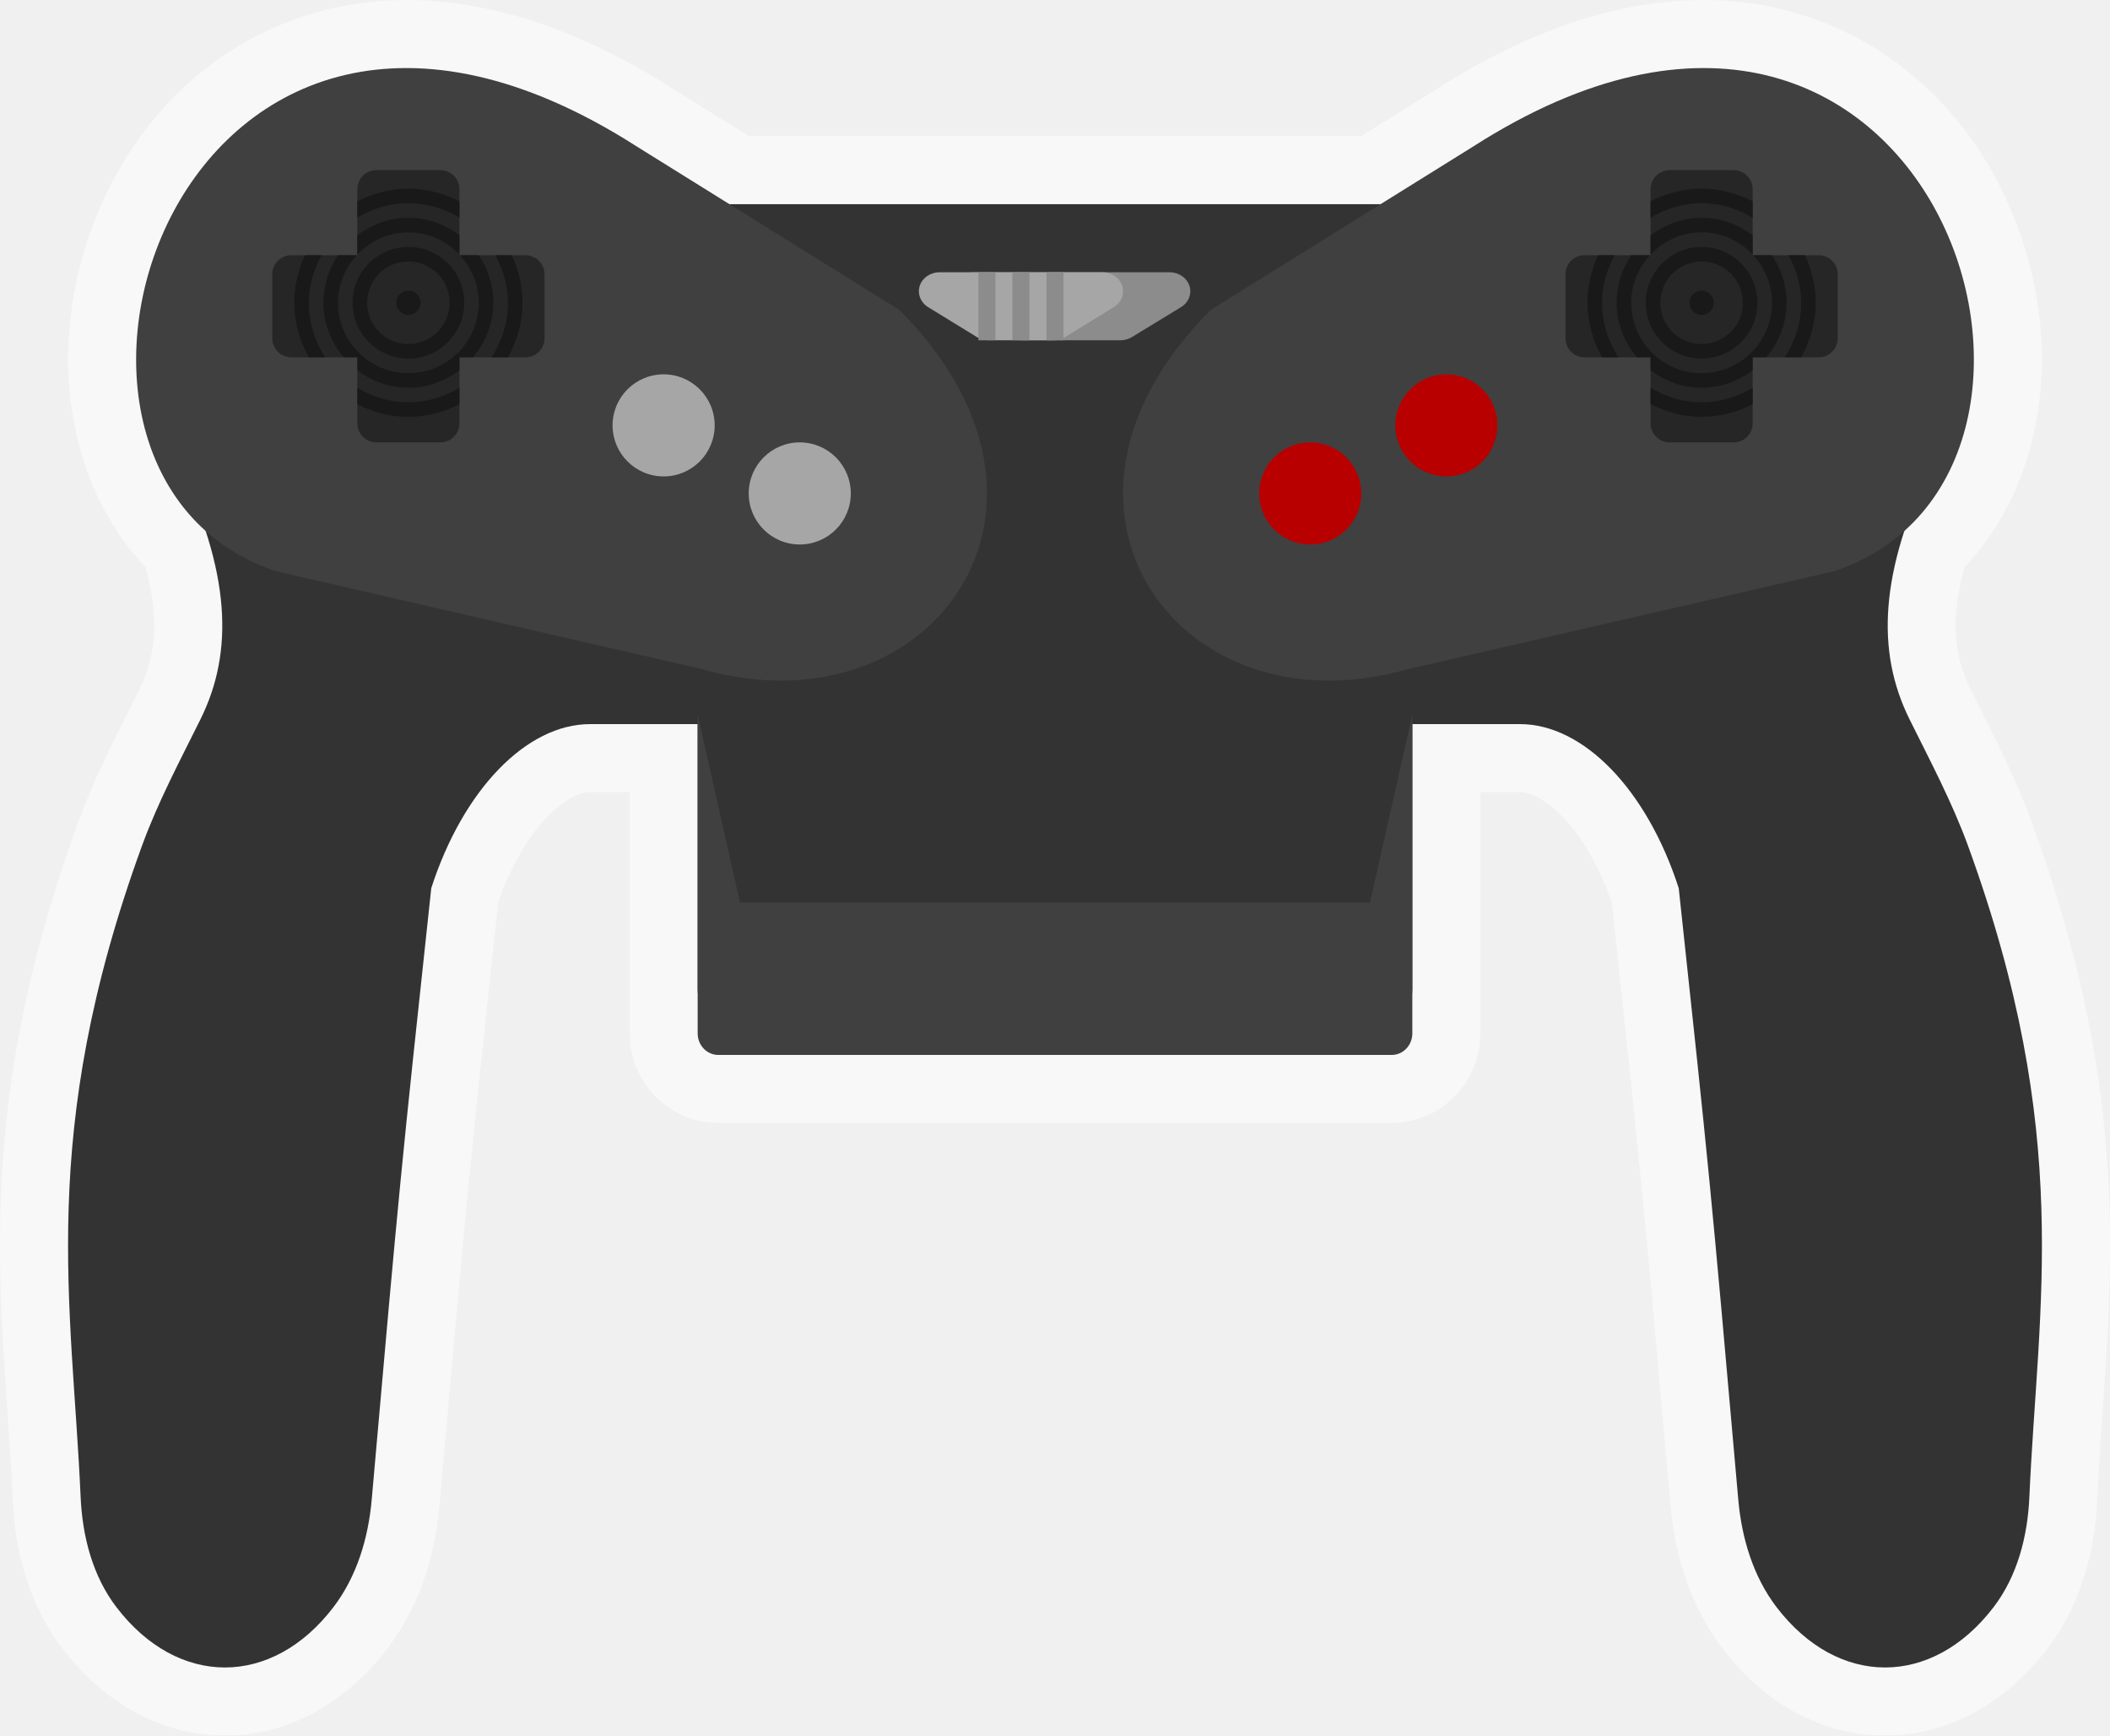
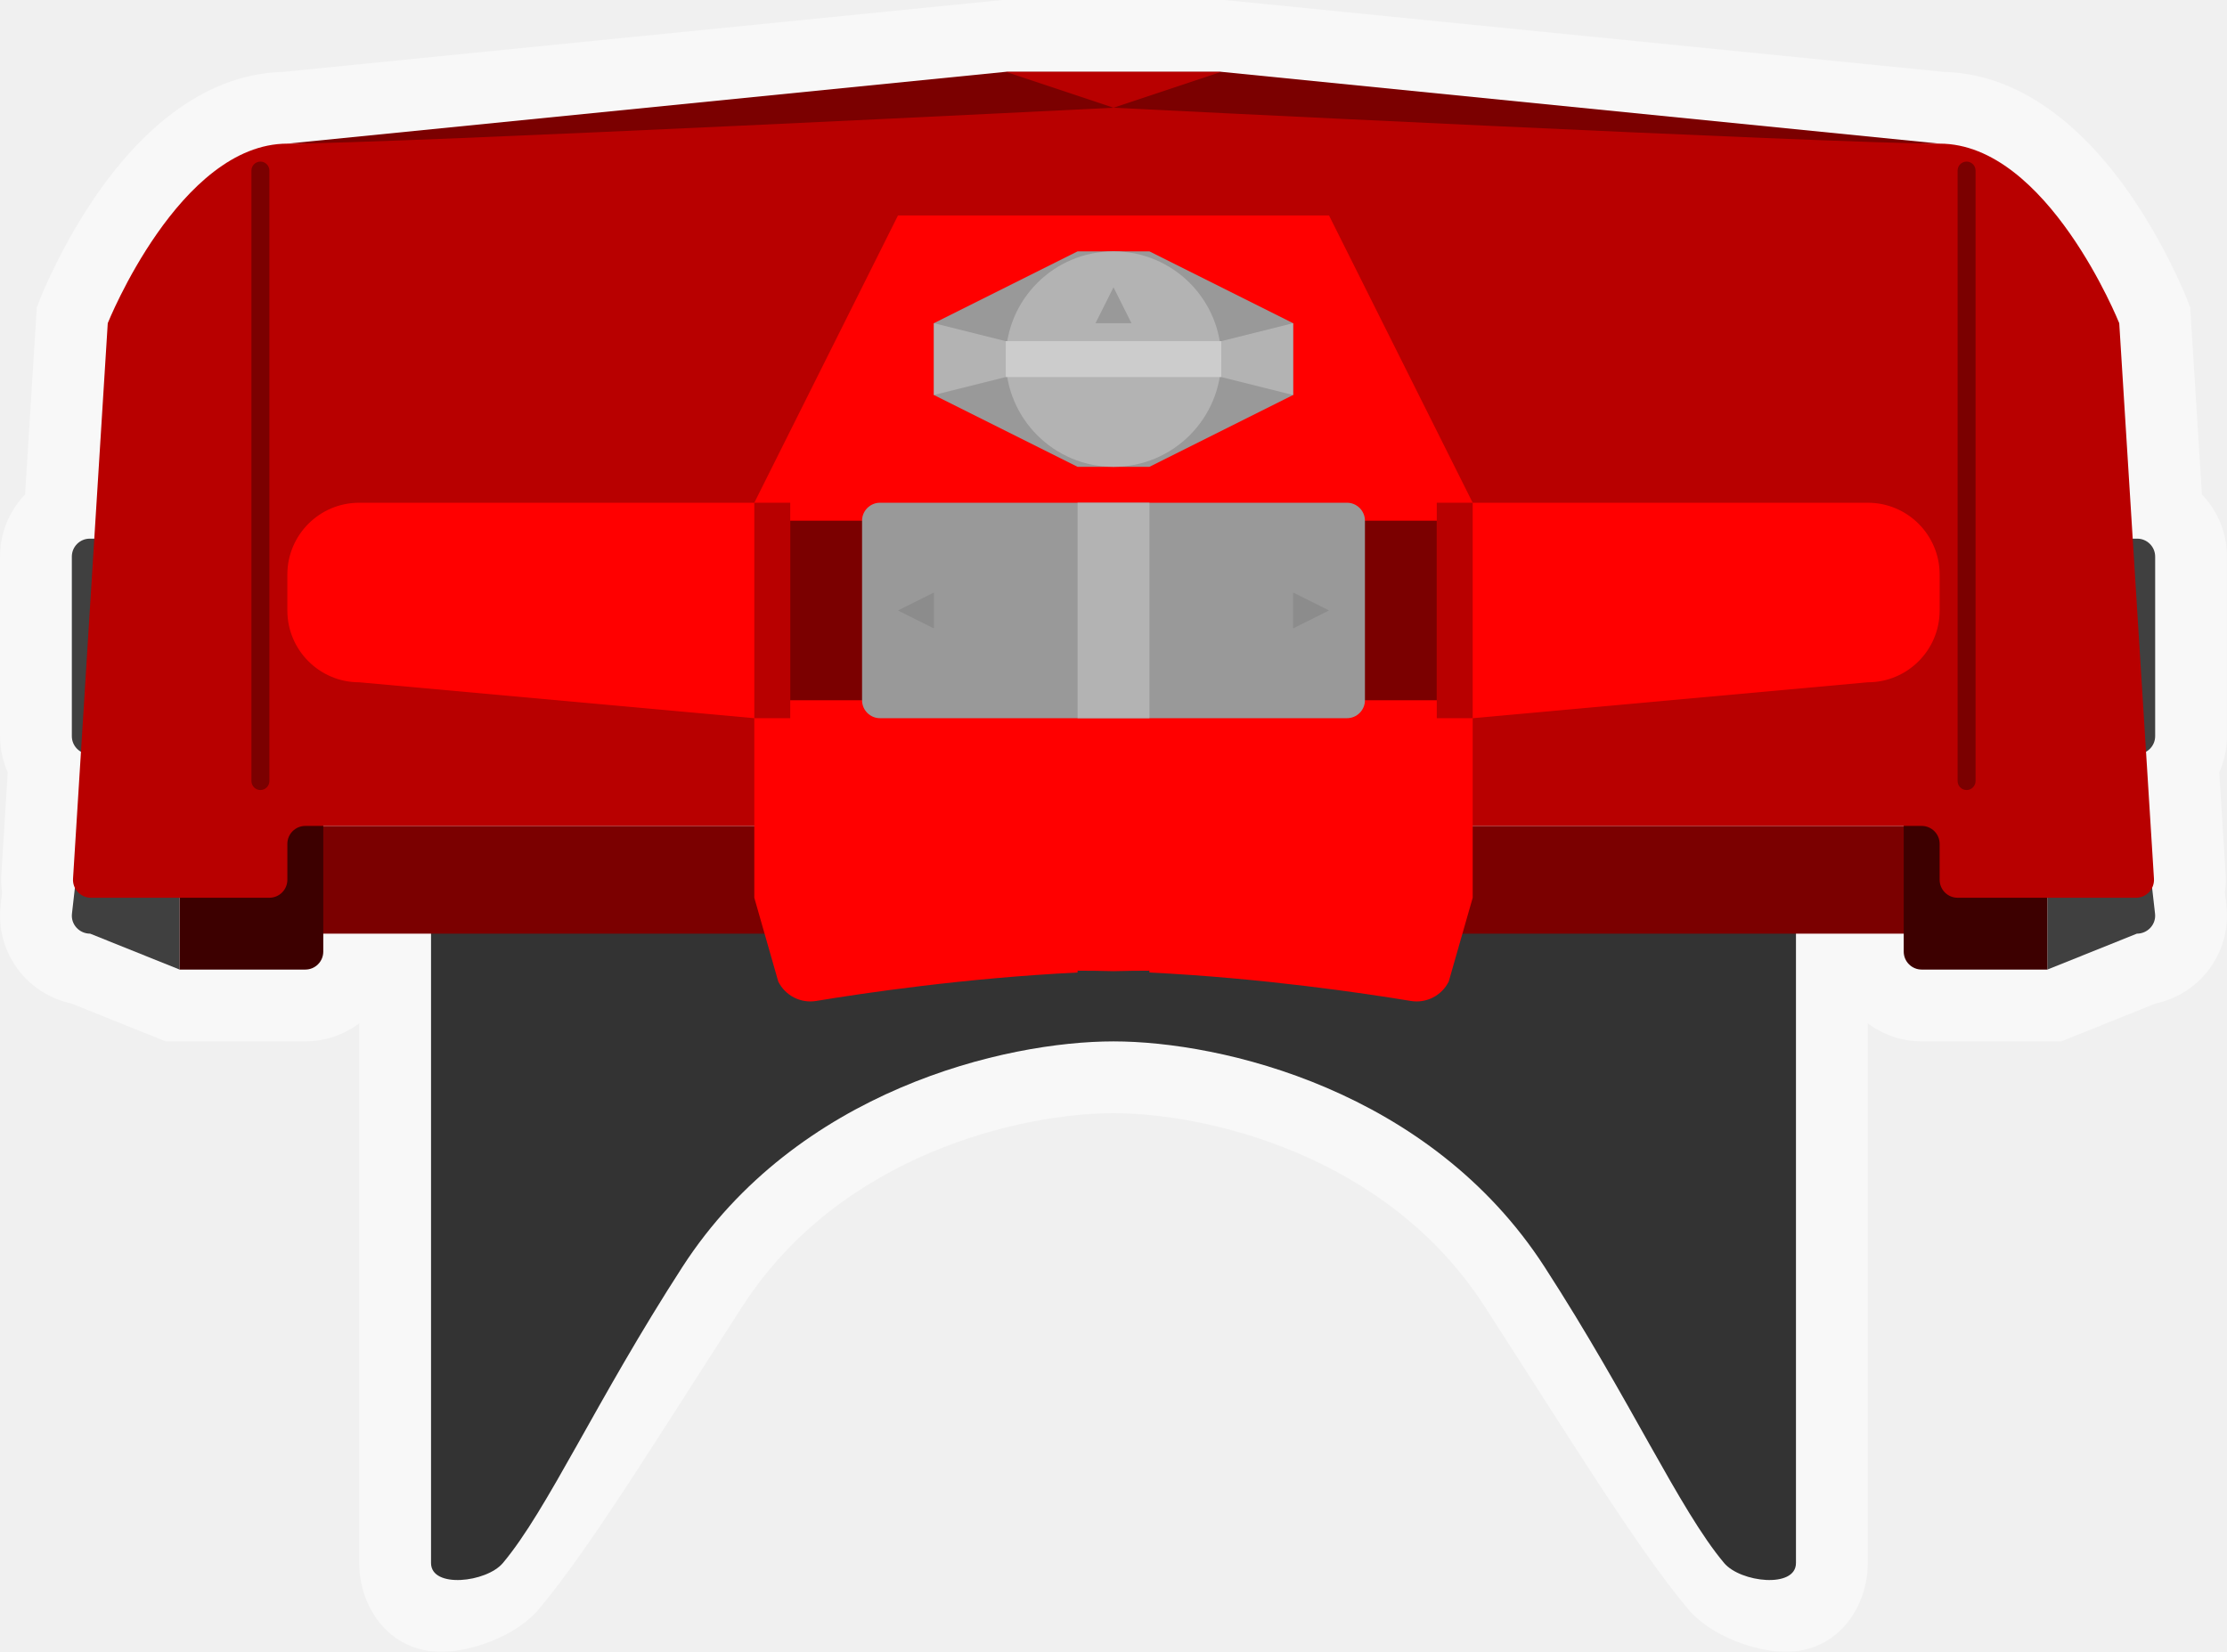
- <svg xmlns="http://www.w3.org/2000/svg" viewBox="0 0 330.667 272" height="272" width="330.667" xml:space="preserve" id="svg2" version="1.1">
+ <svg xmlns="http://www.w3.org/2000/svg" viewBox="0 0 330.667 245.333" height="245.333" width="330.667" xml:space="preserve" id="svg2" version="1.1">
  <defs id="defs6">
    <clipPath id="clipPath18" clipPathUnits="userSpaceOnUse">
      <path id="path16" d="M 0,256 H 256 V 0 H 0 Z" />
    </clipPath>
    <clipPath id="clipPath26" clipPathUnits="userSpaceOnUse">
-       <path id="path24" d="M 4,224 H 252 V 20 H 4 Z" />
+       <path id="path24" d="M 4,220 H 252 V 36 H 4 Z" />
+     </clipPath>
+     <clipPath id="clipPath46" clipPathUnits="userSpaceOnUse">
+       <path id="path44" d="M 0,256 H 256 V 0 H 0 Z" />
    </clipPath>
  </defs>
-   <g transform="matrix(1.333333,0,0,-1.333333,-5.333333,298.6664)" id="g10">
+   <g transform="matrix(1.333333,0,0,-1.333333,-5.333333,293.3333)" id="g10">
    <g id="g12">
      <g clip-path="url(#clipPath18)" id="g14">
        <g id="g20">
          <g id="g22" />
          <g id="g34">
            <g style="opacity:0.5" id="g32" clip-path="url(#clipPath26)">
-               <g id="g30" transform="translate(242.817,127.3378)">
-                 <path id="path28" style="fill:#ffffff;fill-opacity:1;fill-rule:nonzero;stroke:none" d="m 0,0 c -1.703,4.672 -3.861,8.971 -5.947,13.128 -0.425,0.847 -0.851,1.694 -1.271,2.544 -2.044,4.126 -2.274,8.595 -0.699,14.308 9.26,9.777 11.74,25.687 6.091,40.449 -6.192,16.181 -20.276,26.233 -36.756,26.233 -9.959,0 -20.505,-3.516 -31.346,-10.45 l -8.913,-5.55 h -71.951 l -8.915,5.551 c -10.84,6.934 -21.385,10.449 -31.344,10.449 -16.482,10e-4 -30.567,-10.05 -36.759,-26.23 -5.649,-14.762 -3.168,-30.674 6.093,-40.452 1.575,-5.713 1.345,-10.183 -0.698,-14.308 -0.421,-0.851 -0.847,-1.699 -1.273,-2.547 -2.086,-4.156 -4.243,-8.454 -5.946,-13.126 -10.969,-30.092 -9.626,-49.908 -8.326,-69.072 0.234,-3.458 0.477,-7.035 0.633,-10.574 0.3,-6.812 2.32,-12.848 5.84,-17.456 5.041,-6.6 11.828,-10.235 19.111,-10.235 7.281,0 14.067,3.633 19.107,10.229 3.428,4.486 5.542,10.29 6.113,16.786 3.241,36.84 3.407,38.438 6.893,70.875 3.085,8.956 8.121,12.995 10.793,12.995 h 4.655 v -23.198 -5.15 c 0,-5.81 4.675,-10.537 10.421,-10.537 h 79.154 c 5.746,0 10.421,4.727 10.421,10.537 v 5.15 23.198 h 4.655 c 2.672,0 7.708,-4.039 10.793,-12.995 3.486,-32.437 3.652,-34.035 6.893,-70.876 0.571,-6.495 2.685,-12.3 6.113,-16.785 5.041,-6.596 11.826,-10.229 19.107,-10.229 7.283,0 14.07,3.635 19.111,10.235 3.52,4.608 5.54,10.645 5.84,17.458 0.156,3.539 0.399,7.114 0.633,10.573 C 9.626,-49.909 10.969,-30.092 0,0" />
+               <g id="g30" transform="translate(252,158)">
+                 <path id="path28" style="fill:#ffffff;fill-opacity:1;fill-rule:nonzero;stroke:none" d="m 0,0 c 0,2.686 -1.063,5.126 -2.792,6.925 l -1.224,19.574 -0.08,1.281 -0.476,1.191 c -0.096,0.239 -2.39,5.925 -6.374,11.617 -4.216,6.022 -11.19,13.183 -20.601,13.407 l -79.657,7.965 -0.397,0.04 h -0.399 -24 -0.399 l -0.397,-0.04 -79.657,-7.965 c -9.411,-0.224 -16.385,-7.385 -20.601,-13.407 -3.985,-5.692 -6.278,-11.378 -6.374,-11.617 l -0.476,-1.191 -0.08,-1.281 -1.224,-19.574 C -246.937,5.126 -248,2.686 -248,0 v -20 c 0,-1.411 0.301,-2.783 0.857,-4.036 l -0.709,-11.34 c -0.042,-0.676 -0.013,-1.354 0.083,-2.024 l -0.168,-1.479 c -0.319,-2.817 0.583,-5.648 2.476,-7.767 1.431,-1.603 3.332,-2.692 5.405,-3.133 l 9.075,-3.645 1.435,-0.576 h 1.546 14 c 2.249,0 4.328,0.747 6,2.005 v -60.11 c 0,-4.797 3.211,-9.895 9.162,-9.895 3.207,0 8.265,1.687 10.838,4.748 5.746,6.836 13.349,19.305 22.718,33.793 10.953,16.939 31.103,21.459 41.282,21.459 10.179,0 30.328,-4.52 41.282,-21.459 9.369,-14.488 16.972,-26.957 22.718,-33.793 2.573,-3.061 7.632,-4.748 10.838,-4.748 5.951,0 9.162,5.098 9.162,9.895 v 60.11 c 1.673,-1.258 3.751,-2.005 6,-2.005 h 14 1.547 l 1.434,0.576 9.075,3.645 c 2.073,0.441 3.974,1.53 5.405,3.133 1.893,2.119 2.795,4.95 2.476,7.767 l -0.168,1.479 c 0.096,0.67 0.125,1.348 0.083,2.025 l -0.709,11.339 C -0.301,-22.783 0,-21.411 0,-20 Z" />
              </g>
            </g>
          </g>
        </g>
-         <g transform="translate(235.3061,124.5979)" id="g36">
-           <path id="path38" style="fill:#333333;fill-opacity:1;fill-rule:nonzero;stroke:none" d="m 0,0 c 12.375,-33.949 8.216,-53.914 7.218,-76.553 -0.205,-4.648 -1.416,-9.302 -4.206,-12.954 -7.221,-9.453 -18.284,-9.455 -25.507,-0.004 -2.732,3.575 -4.1,8.091 -4.5,12.628 -3.276,37.238 -3.429,38.669 -7,71.886 -3.731,11.57 -11.193,19.284 -18.655,19.284 h -18.656 c 5.298,38.439 60.043,43.66 67.16,30.855 C -10.414,32.184 -10.824,22.841 -6.871,14.86 -4.448,9.968 -1.875,5.143 0,0" />
+       </g>
+     </g>
+     <g transform="translate(36,204)" id="g36">
+       <path id="path38" style="fill:#7b0000;fill-opacity:1;fill-rule:nonzero;stroke:none" d="m 0,0 80,8 h 24 l 80,-8 z" />
+     </g>
+     <g id="g40">
+       <g clip-path="url(#clipPath46)" id="g42">
+         <g transform="translate(60,45.8945)" id="g48">
+           <path id="path50" style="fill:#333333;fill-opacity:1;fill-rule:nonzero;stroke:none" d="m 0,0 c 4.993,5.941 10.41,18.16 20,32.991 12.752,19.72 36,25.114 48,25.114 12,0 35.248,-5.394 48,-25.114 C 125.59,18.16 131.007,5.941 136,0 c 1.819,-2.164 8,-2.864 8,0 V 74.105 H 120 108 28 20 -8 V 0 c 0,-2.864 6.181,-2.164 8,0" />
        </g>
-         <g transform="translate(20.6935,124.5969)" id="g40">
-           <path id="path42" style="fill:#333333;fill-opacity:1;fill-rule:nonzero;stroke:none" d="m 0,0 c -12.375,-33.95 -8.216,-53.915 -7.217,-76.553 0.205,-4.648 1.416,-9.302 4.205,-12.953 7.222,-9.453 18.285,-9.455 25.507,-0.004 2.732,3.575 4.101,8.091 4.5,12.628 3.276,37.238 3.43,38.669 7,71.886 3.731,11.57 11.194,19.284 18.656,19.284 H 71.307 C 66.008,52.727 11.264,57.948 4.146,45.143 10.414,32.185 10.825,22.842 6.872,14.861 4.448,9.969 1.875,5.144 0,0" />
+         <g transform="translate(14,136)" id="g52">
+           <path id="path54" style="fill:#404040;fill-opacity:1;fill-rule:nonzero;stroke:none" d="M 0,0 H 0.027 L -1.987,-17.779 C -2.122,-18.964 -1.176,-20 0.04,-20 L 10,-24 V 0 h 208 v -24 l 9.96,4 c 1.216,0 2.161,1.036 2.027,2.221 L 227.973,0 H 228 c 1.104,0 2,0.896 2,2 v 20 c 0,1.104 -0.896,2 -2,2 H 0 c -1.104,0 -2,-0.896 -2,-2 V 2 C -2,0.896 -1.104,0 0,0" />
        </g>
-         <g transform="translate(89.6654,200)" id="g44">
-           <path id="path46" style="fill:#333333;fill-opacity:1;fill-rule:nonzero;stroke:none" d="m 0,0 h 76.669 c 2.024,0 3.666,-1.65 3.666,-3.686 V -92.314 C 80.335,-94.35 78.693,-96 76.669,-96 H 0 c -2.024,0 -3.665,1.65 -3.665,3.686 V -3.686 C -3.665,-1.65 -2.024,0 0,0" />
+         <path id="path56" style="fill:#7b0000;fill-opacity:1;fill-rule:nonzero;stroke:none" d="M 36,128 H 220 V 116 H 36 Z" />
+         <g transform="translate(218,132)" id="g58">
+           <path id="path60" style="fill:#3d0000;fill-opacity:1;fill-rule:nonzero;stroke:none" d="m 0,0 h 12 c 1.104,0 2,-0.896 2,-2 V -20 H 0 c -1.104,0 -2,0.896 -2,2 v 16 c 0,1.104 0.896,2 2,2" />
        </g>
-         <g transform="translate(109.6797,187.5829)" id="g48">
-           <path id="path50" style="fill:#404040;fill-opacity:1;fill-rule:nonzero;stroke:none" d="m 0,0 c 23.131,-23.042 3.855,-49.925 -23.131,-42.245 l -50.117,11.522 c -34.697,11.521 -11.566,84.489 42.407,49.925 z" />
+         <g transform="translate(38,132)" id="g62">
+           <path id="path64" style="fill:#3d0000;fill-opacity:1;fill-rule:nonzero;stroke:none" d="m 0,0 h -12 c -1.104,0 -2,-0.896 -2,-2 V -20 H 0 c 1.104,0 2,0.896 2,2 V -2 C 2,-0.896 1.104,0 0,0" />
        </g>
-         <g transform="translate(65.7583,193.9999)" id="g52">
-           <path id="path54" style="fill:#262626;fill-opacity:1;fill-rule:nonzero;stroke:none" d="M 0,0 H -7.758 V 7.759 C -7.758,8.996 -8.762,10 -10,10 h -7.517 c -1.238,0 -2.241,-1.004 -2.241,-2.241 V 0 h -7.759 c -1.238,0 -2.241,-1.004 -2.241,-2.241 v -7.518 c 0,-1.238 1.003,-2.241 2.241,-2.241 h 7.759 v -7.759 c 0,-1.238 1.003,-2.241 2.241,-2.241 H -10 c 1.238,0 2.242,1.003 2.242,2.241 V -12 H 0 c 1.238,0 2.242,1.003 2.242,2.241 v 7.518 C 2.242,-1.004 1.238,0 0,0" />
+         <g transform="translate(36,122)" id="g66">
+           <path id="path68" style="fill:#b80000;fill-opacity:1;fill-rule:nonzero;stroke:none" d="m 0,0 v 4 c 0,1.104 0.896,2 2,2 h 50 40 40 50 c 1.104,0 2,-0.896 2,-2 V 0 c 0,-1.104 0.896,-2 2,-2 h 19.871 c 1.153,0 2.068,0.974 1.996,2.125 L 204,62 c 0,0 -8,20 -20,20 -12,0 -92,4 -92,4 C 92,86 12,82 0,82 -12,82 -20,62 -20,62 L -23.867,0.125 C -23.939,-1.026 -23.025,-2 -21.871,-2 H -2 c 1.104,0 2,0.896 2,2" />
        </g>
-         <g transform="translate(88,174)" id="g56">
-           <path id="path58" style="fill:#a6a6a6;fill-opacity:1;fill-rule:nonzero;stroke:none" d="m 0,0 c 0,-3.314 -2.686,-6 -6,-6 -3.314,0 -6,2.686 -6,6 0,3.314 2.686,6 6,6 3.314,0 6,-2.686 6,-6" />
+         <path id="path70" style="fill:#b80000;fill-opacity:1;fill-rule:nonzero;stroke:none" d="m 144,124 h 12 v -4 h -12 z" />
+         <path id="path72" style="fill:#b80000;fill-opacity:1;fill-rule:nonzero;stroke:none" d="m 100,124 h 12 v -4 h -12 z" />
+         <g transform="translate(212,164)" id="g74">
+           <path id="path76" style="fill:#ff0000;fill-opacity:1;fill-rule:nonzero;stroke:none" d="m 0,0 h -44 l -16,32 h -48 L -124,0 h -44 c -4.418,0 -8,-3.582 -8,-8 v -4 c 0,-4.418 3.582,-8 8,-8 l 44,-4 v -20 l 2.669,-9.338 c 0.784,-1.568 2.492,-2.445 4.223,-2.158 5.158,0.855 16.588,2.557 29.108,3.168 v 0.204 c 1.335,0 2.67,-0.02 4,-0.054 1.329,0.034 2.664,0.054 4,0.054 v -0.204 c 12.52,-0.611 23.95,-2.313 29.108,-3.168 1.732,-0.287 3.439,0.59 4.223,2.158 L -44,-44 v 20 l 44,4 c 4.418,0 8,3.582 8,8 v 4 C 8,-3.582 4.418,0 0,0" />
        </g>
-         <g transform="translate(104,166)" id="g60">
-           <path id="path62" style="fill:#a6a6a6;fill-opacity:1;fill-rule:nonzero;stroke:none" d="m 0,0 c 0,-3.314 -2.686,-6 -6,-6 -3.314,0 -6,2.686 -6,6 0,3.314 2.686,6 6,6 3.314,0 6,-2.686 6,-6" />
+         <path id="path78" style="fill:#b80000;fill-opacity:1;fill-rule:nonzero;stroke:none" d="m 164,164 h 4 v -24 h -4 z" />
+         <g transform="translate(124,168)" id="g80">
+           <path id="path82" style="fill:#999999;fill-opacity:1;fill-rule:nonzero;stroke:none" d="m 0,0 h 4 4 l 16,8 v 8 L 8,24 H 4 0 L -16,16 V 8 Z" />
        </g>
-         <g transform="translate(146.3203,187.5829)" id="g64">
-           <path id="path66" style="fill:#404040;fill-opacity:1;fill-rule:nonzero;stroke:none" d="m 0,0 c -23.131,-23.042 -3.855,-49.925 23.131,-42.245 l 50.117,11.522 c 34.697,11.521 11.566,84.489 -42.407,49.925 z" />
+         <g transform="translate(223,202)" id="g84">
+           <path id="path86" style="fill:#7b0000;fill-opacity:1;fill-rule:nonzero;stroke:none" d="m 0,0 v 0 c 0.553,0 1,-0.448 1,-1 v -68 c 0,-0.552 -0.447,-1 -1,-1 -0.553,0 -1,0.448 -1,1 v 68 c 0,0.552 0.447,1 1,1" />
        </g>
-         <g transform="translate(217.7583,193.9999)" id="g68">
-           <path id="path70" style="fill:#262626;fill-opacity:1;fill-rule:nonzero;stroke:none" d="M 0,0 H -7.758 V 7.759 C -7.758,8.996 -8.762,10 -10,10 h -7.517 c -1.238,0 -2.241,-1.004 -2.241,-2.241 V 0 h -7.759 c -1.238,0 -2.241,-1.004 -2.241,-2.241 v -7.518 c 0,-1.238 1.003,-2.241 2.241,-2.241 h 7.759 v -7.759 c 0,-1.238 1.003,-2.241 2.241,-2.241 H -10 c 1.238,0 2.242,1.003 2.242,2.241 V -12 H 0 c 1.238,0 2.242,1.003 2.242,2.241 v 7.518 C 2.242,-1.004 1.238,0 0,0" />
+         <g transform="translate(140,178)" id="g88">
+           <path id="path90" style="fill:#b3b3b3;fill-opacity:1;fill-rule:nonzero;stroke:none" d="M 0,0 V 4 L 8,6 V -2 Z" />
        </g>
-         <g transform="translate(168,174)" id="g72">
-           <path id="path74" style="fill:#b80000;fill-opacity:1;fill-rule:nonzero;stroke:none" d="m 0,0 c 0,-3.314 2.686,-6 6,-6 3.314,0 6,2.686 6,6 C 12,3.314 9.314,6 6,6 2.686,6 0,3.314 0,0" />
+         <path id="path92" style="fill:#b80000;fill-opacity:1;fill-rule:nonzero;stroke:none" d="m 92,164 h -4 v -24 h 4 z" />
+         <g transform="translate(33,202)" id="g94">
+           <path id="path96" style="fill:#7b0000;fill-opacity:1;fill-rule:nonzero;stroke:none" d="m 0,0 v 0 c -0.552,0 -1,-0.448 -1,-1 v -68 c 0,-0.552 0.448,-1 1,-1 0.552,0 1,0.448 1,1 V -1 C 1,-0.448 0.552,0 0,0" />
        </g>
-         <g transform="translate(152,166)" id="g76">
-           <path id="path78" style="fill:#b80000;fill-opacity:1;fill-rule:nonzero;stroke:none" d="m 0,0 c 0,-3.314 2.686,-6 6,-6 3.314,0 6,2.686 6,6 C 12,3.314 9.314,6 6,6 2.686,6 0,3.314 0,0" />
+         <g transform="translate(116,178)" id="g98">
+           <path id="path100" style="fill:#b3b3b3;fill-opacity:1;fill-rule:nonzero;stroke:none" d="M 0,0 V 4 L -8,6 V -2 Z" />
        </g>
-         <g transform="translate(141.4613,192)" id="g80">
-           <path id="path82" style="fill:#8c8c8c;fill-opacity:1;fill-rule:nonzero;stroke:none" d="m 0,0 h -23.114 c -1.076,0 -2.025,-0.644 -2.338,-1.588 -0.312,-0.944 0.089,-1.964 0.983,-2.51 l 5.779,-3.526 C -18.29,-7.869 -17.817,-8 -17.335,-8 h 11.557 c 0.482,0 0.954,0.131 1.355,0.376 l 5.778,3.526 c 0.895,0.546 1.296,1.566 0.983,2.51 C 2.026,-0.644 1.076,0 0,0" />
+         <g transform="translate(116,180)" id="g102">
+           <path id="path104" style="fill:#b3b3b3;fill-opacity:1;fill-rule:nonzero;stroke:none" d="M 0,0 C 0,6.627 5.373,12 12,12 18.627,12 24,6.627 24,0 24,-6.627 18.627,-12 12,-12 5.373,-12 0,-6.627 0,0" />
        </g>
-         <g transform="translate(133.5717,192)" id="g84">
-           <path id="path86" style="fill:#a6a6a6;fill-opacity:1;fill-rule:nonzero;stroke:none" d="m 0,0 h -19.143 c -1.07,0 -2.014,-0.644 -2.324,-1.588 -0.311,-0.944 0.088,-1.964 0.977,-2.51 l 5.743,-3.526 C -14.349,-7.869 -13.879,-8 -13.4,-8 h 7.657 c 0.479,0 0.948,0.131 1.347,0.376 l 5.743,3.526 c 0.889,0.546 1.287,1.566 0.977,2.51 C 2.013,-0.644 1.069,0 0,0" />
+         <path id="path106" style="fill:#cccccc;fill-opacity:1;fill-rule:nonzero;stroke:none" d="m 116,182 h 24 v -4 h -24 z" />
+         <path id="path108" style="fill:#7b0000;fill-opacity:1;fill-rule:nonzero;stroke:none" d="M 164,142 H 92 v 20 h 72 z" />
+         <g transform="translate(102,164)" id="g110">
+           <path id="path112" style="fill:#999999;fill-opacity:1;fill-rule:nonzero;stroke:none" d="m 0,0 h 52 c 1.104,0 2,-0.896 2,-2 v -20 c 0,-1.104 -0.896,-2 -2,-2 H 0 c -1.104,0 -2,0.896 -2,2 v 20 c 0,1.104 0.896,2 2,2" />
        </g>
-         <g transform="translate(60.2759,188.4126)" id="g88">
-           <path id="path90" style="fill:#191919;fill-opacity:1;fill-rule:nonzero;stroke:none" d="m 0,0 c 0,-4.563 -3.713,-8.276 -8.276,-8.276 -4.563,0 -8.276,3.713 -8.276,8.276 0,2.16 0.851,4.112 2.211,5.587 h -2.21 C -17.631,3.992 -18.264,2.069 -18.264,0 c 0,-2.453 0.923,-4.672 2.395,-6.413 h 1.593 v -1.521 c 1.675,-1.271 3.739,-2.054 6,-2.054 2.26,0 4.324,0.783 6,2.054 v 1.521 h 1.593 c 1.472,1.741 2.395,3.96 2.395,6.413 0,2.069 -0.632,3.992 -1.713,5.587 h -2.21 C -0.851,4.112 0,2.16 0,0" />
+         <path id="path114" style="fill:#b3b3b3;fill-opacity:1;fill-rule:nonzero;stroke:none" d="m 124,164 h 8 v -24 h -8 z" />
+         <g transform="translate(116,212)" id="g116">
+           <path id="path118" style="fill:#b80000;fill-opacity:1;fill-rule:nonzero;stroke:none" d="M 0,0 12,-4 24,0 Z" />
        </g>
-         <g transform="translate(45.9998,200.3435)" id="g92">
-           <path id="path94" style="fill:#191919;fill-opacity:1;fill-rule:nonzero;stroke:none" d="m 0,0 v -1.939 c 1.76,1.061 3.799,1.709 6,1.709 2.201,0 4.24,-0.648 6,-1.709 V 0 C 10.186,0.917 8.167,1.482 6,1.482 3.833,1.482 1.814,0.917 0,0" />
+         <g transform="translate(130,184)" id="g120">
+           <path id="path122" style="fill:#999999;fill-opacity:1;fill-rule:nonzero;stroke:none" d="m 0,0 h -4 l 2,4 z" />
        </g>
-         <g transform="translate(63.7002,188.4126)" id="g96">
-           <path id="path98" style="fill:#191919;fill-opacity:1;fill-rule:nonzero;stroke:none" d="m 0,0 c 0,-2.369 -0.718,-4.569 -1.933,-6.413 h 1.939 c 1.053,1.914 1.706,4.078 1.706,6.413 0,2 -0.469,3.881 -1.257,5.587 h -1.94 C -0.568,3.919 0,2.034 0,0" />
+         <g transform="translate(108,154)" id="g124">
+           <path id="path126" style="fill:#8c8c8c;fill-opacity:1;fill-rule:nonzero;stroke:none" d="m 0,0 v -4 l -4,2 z" />
        </g>
-         <g transform="translate(51.9998,198.4009)" id="g100">
-           <path id="path102" style="fill:#191919;fill-opacity:1;fill-rule:nonzero;stroke:none" d="m 0,0 c -2.261,0 -4.324,-0.784 -6,-2.055 v -2.267 c 1.51,1.598 3.633,2.61 6,2.61 2.367,0 4.49,-1.012 6,-2.61 v 2.268 C 4.324,-0.783 2.261,0 0,0" />
+         <g transform="translate(148,150)" id="g128">
+           <path id="path130" style="fill:#8c8c8c;fill-opacity:1;fill-rule:nonzero;stroke:none" d="M 0,0 V 4 L 4,2 Z" />
        </g>
-         <g transform="translate(40.2995,188.4126)" id="g104">
-           <path id="path106" style="fill:#191919;fill-opacity:1;fill-rule:nonzero;stroke:none" d="m 0,0 c 0,2.034 0.568,3.919 1.485,5.587 h -1.94 C -1.243,3.881 -1.712,2 -1.712,0 c 0,-2.335 0.653,-4.499 1.706,-6.413 H 1.933 C 0.718,-4.569 0,-2.369 0,0" />
-         </g>
-         <g transform="translate(51.9998,183.5614)" id="g108">
-           <path id="path110" style="fill:#191919;fill-opacity:1;fill-rule:nonzero;stroke:none" d="m 0,0 c -2.679,0 -4.851,2.172 -4.851,4.851 0,2.68 2.172,4.852 4.851,4.852 2.68,0 4.852,-2.172 4.852,-4.852 C 4.852,2.172 2.68,0 0,0 m 0,11.415 c -3.619,0 -6.564,-2.944 -6.564,-6.564 0,-3.619 2.945,-6.563 6.564,-6.563 3.619,0 6.564,2.944 6.564,6.563 0,3.62 -2.945,6.564 -6.564,6.564" />
-         </g>
-         <g transform="translate(51.9998,189.8396)" id="g112">
-           <path id="path114" style="fill:#191919;fill-opacity:1;fill-rule:nonzero;stroke:none" d="m 0,0 c -0.788,0 -1.427,-0.639 -1.427,-1.427 0,-0.788 0.639,-1.427 1.427,-1.427 0.788,0 1.427,0.639 1.427,1.427 C 1.427,-0.639 0.788,0 0,0" />
-         </g>
-         <g transform="translate(57.9999,176.4821)" id="g116">
-           <path id="path118" style="fill:#191919;fill-opacity:1;fill-rule:nonzero;stroke:none" d="M 0,0 V 1.939 C -1.76,0.878 -3.799,0.23 -6,0.23 c -2.201,0 -4.24,0.648 -6,1.709 V 0 c 1.814,-0.917 3.833,-1.482 6,-1.482 2.167,0 4.186,0.565 6,1.482" />
-         </g>
-         <g transform="translate(212.2759,188.4126)" id="g120">
-           <path id="path122" style="fill:#191919;fill-opacity:1;fill-rule:nonzero;stroke:none" d="m 0,0 c 0,-4.563 -3.713,-8.276 -8.276,-8.276 -4.563,0 -8.276,3.713 -8.276,8.276 0,2.16 0.851,4.112 2.211,5.587 h -2.21 C -17.631,3.992 -18.264,2.069 -18.264,0 c 0,-2.453 0.923,-4.672 2.395,-6.413 h 1.593 v -1.521 c 1.675,-1.271 3.739,-2.054 6,-2.054 2.26,0 4.324,0.783 6,2.054 v 1.521 h 1.593 c 1.472,1.741 2.395,3.96 2.395,6.413 0,2.069 -0.632,3.992 -1.713,5.587 h -2.21 C -0.851,4.112 0,2.16 0,0" />
-         </g>
-         <g transform="translate(197.9998,200.3435)" id="g124">
-           <path id="path126" style="fill:#191919;fill-opacity:1;fill-rule:nonzero;stroke:none" d="m 0,0 v -1.939 c 1.76,1.061 3.799,1.709 6,1.709 2.201,0 4.24,-0.648 6,-1.709 V 0 C 10.186,0.917 8.167,1.482 6,1.482 3.833,1.482 1.814,0.917 0,0" />
-         </g>
-         <g transform="translate(215.7002,188.4126)" id="g128">
-           <path id="path130" style="fill:#191919;fill-opacity:1;fill-rule:nonzero;stroke:none" d="m 0,0 c 0,-2.369 -0.718,-4.569 -1.933,-6.413 h 1.939 c 1.053,1.914 1.706,4.078 1.706,6.413 0,2 -0.469,3.881 -1.257,5.587 h -1.94 C -0.568,3.919 0,2.034 0,0" />
-         </g>
-         <g transform="translate(203.9998,198.4009)" id="g132">
-           <path id="path134" style="fill:#191919;fill-opacity:1;fill-rule:nonzero;stroke:none" d="m 0,0 c -2.261,0 -4.324,-0.784 -6,-2.055 v -2.267 c 1.51,1.598 3.633,2.61 6,2.61 2.367,0 4.49,-1.012 6,-2.61 v 2.268 C 4.324,-0.783 2.261,0 0,0" />
-         </g>
-         <g transform="translate(192.2995,188.4126)" id="g136">
-           <path id="path138" style="fill:#191919;fill-opacity:1;fill-rule:nonzero;stroke:none" d="m 0,0 c 0,2.034 0.568,3.919 1.485,5.587 h -1.94 C -1.243,3.881 -1.712,2 -1.712,0 c 0,-2.335 0.653,-4.499 1.706,-6.413 H 1.933 C 0.718,-4.569 0,-2.369 0,0" />
-         </g>
-         <g transform="translate(203.9998,183.5614)" id="g140">
-           <path id="path142" style="fill:#191919;fill-opacity:1;fill-rule:nonzero;stroke:none" d="m 0,0 c -2.679,0 -4.851,2.172 -4.851,4.851 0,2.68 2.172,4.852 4.851,4.852 2.68,0 4.852,-2.172 4.852,-4.852 C 4.852,2.172 2.68,0 0,0 m 0,11.415 c -3.619,0 -6.564,-2.944 -6.564,-6.564 0,-3.619 2.945,-6.563 6.564,-6.563 3.619,0 6.564,2.944 6.564,6.563 0,3.62 -2.945,6.564 -6.564,6.564" />
-         </g>
-         <g transform="translate(203.9998,189.8396)" id="g144">
-           <path id="path146" style="fill:#191919;fill-opacity:1;fill-rule:nonzero;stroke:none" d="m 0,0 c -0.788,0 -1.427,-0.639 -1.427,-1.427 0,-0.788 0.639,-1.427 1.427,-1.427 0.788,0 1.427,0.639 1.427,1.427 C 1.427,-0.639 0.788,0 0,0" />
-         </g>
-         <g transform="translate(209.9999,176.4821)" id="g148">
-           <path id="path150" style="fill:#191919;fill-opacity:1;fill-rule:nonzero;stroke:none" d="M 0,0 V 1.939 C -1.76,0.878 -3.799,0.23 -6,0.23 c -2.201,0 -4.24,0.648 -6,1.709 V 0 c 1.814,-0.917 3.833,-1.482 6,-1.482 2.167,0 4.186,0.565 6,1.482" />
-         </g>
-         <g transform="translate(165.0223,117.8946)" id="g152">
-           <path id="path154" style="fill:#404040;fill-opacity:1;fill-rule:nonzero;stroke:none" d="m 0,0 h -74.045 l -4.977,22.105 v -37.463 c 0,-1.401 1.084,-2.537 2.421,-2.537 H 2.556 c 1.337,0 2.422,1.136 2.422,2.537 v 37.463 z" />
-         </g>
-         <g transform="translate(121.9583,190.8086)" id="g156">
-           <path id="path158" style="fill:#333333;fill-opacity:1;fill-rule:nonzero;stroke:none" d="M 0,0 V -8.49" />
-         </g>
-         <path id="path160" style="fill:#8c8c8c;fill-opacity:1;fill-rule:nonzero;stroke:none" d="m 129,184 h -2 v 8 h 2 z" />
-         <path id="path162" style="fill:#8c8c8c;fill-opacity:1;fill-rule:nonzero;stroke:none" d="m 125,184 h -2 v 8 h 2 z" />
-         <path id="path164" style="fill:#8c8c8c;fill-opacity:1;fill-rule:nonzero;stroke:none" d="m 121,184 h -2 v 8 h 2 z" />
      </g>
    </g>
  </g>
</svg>
